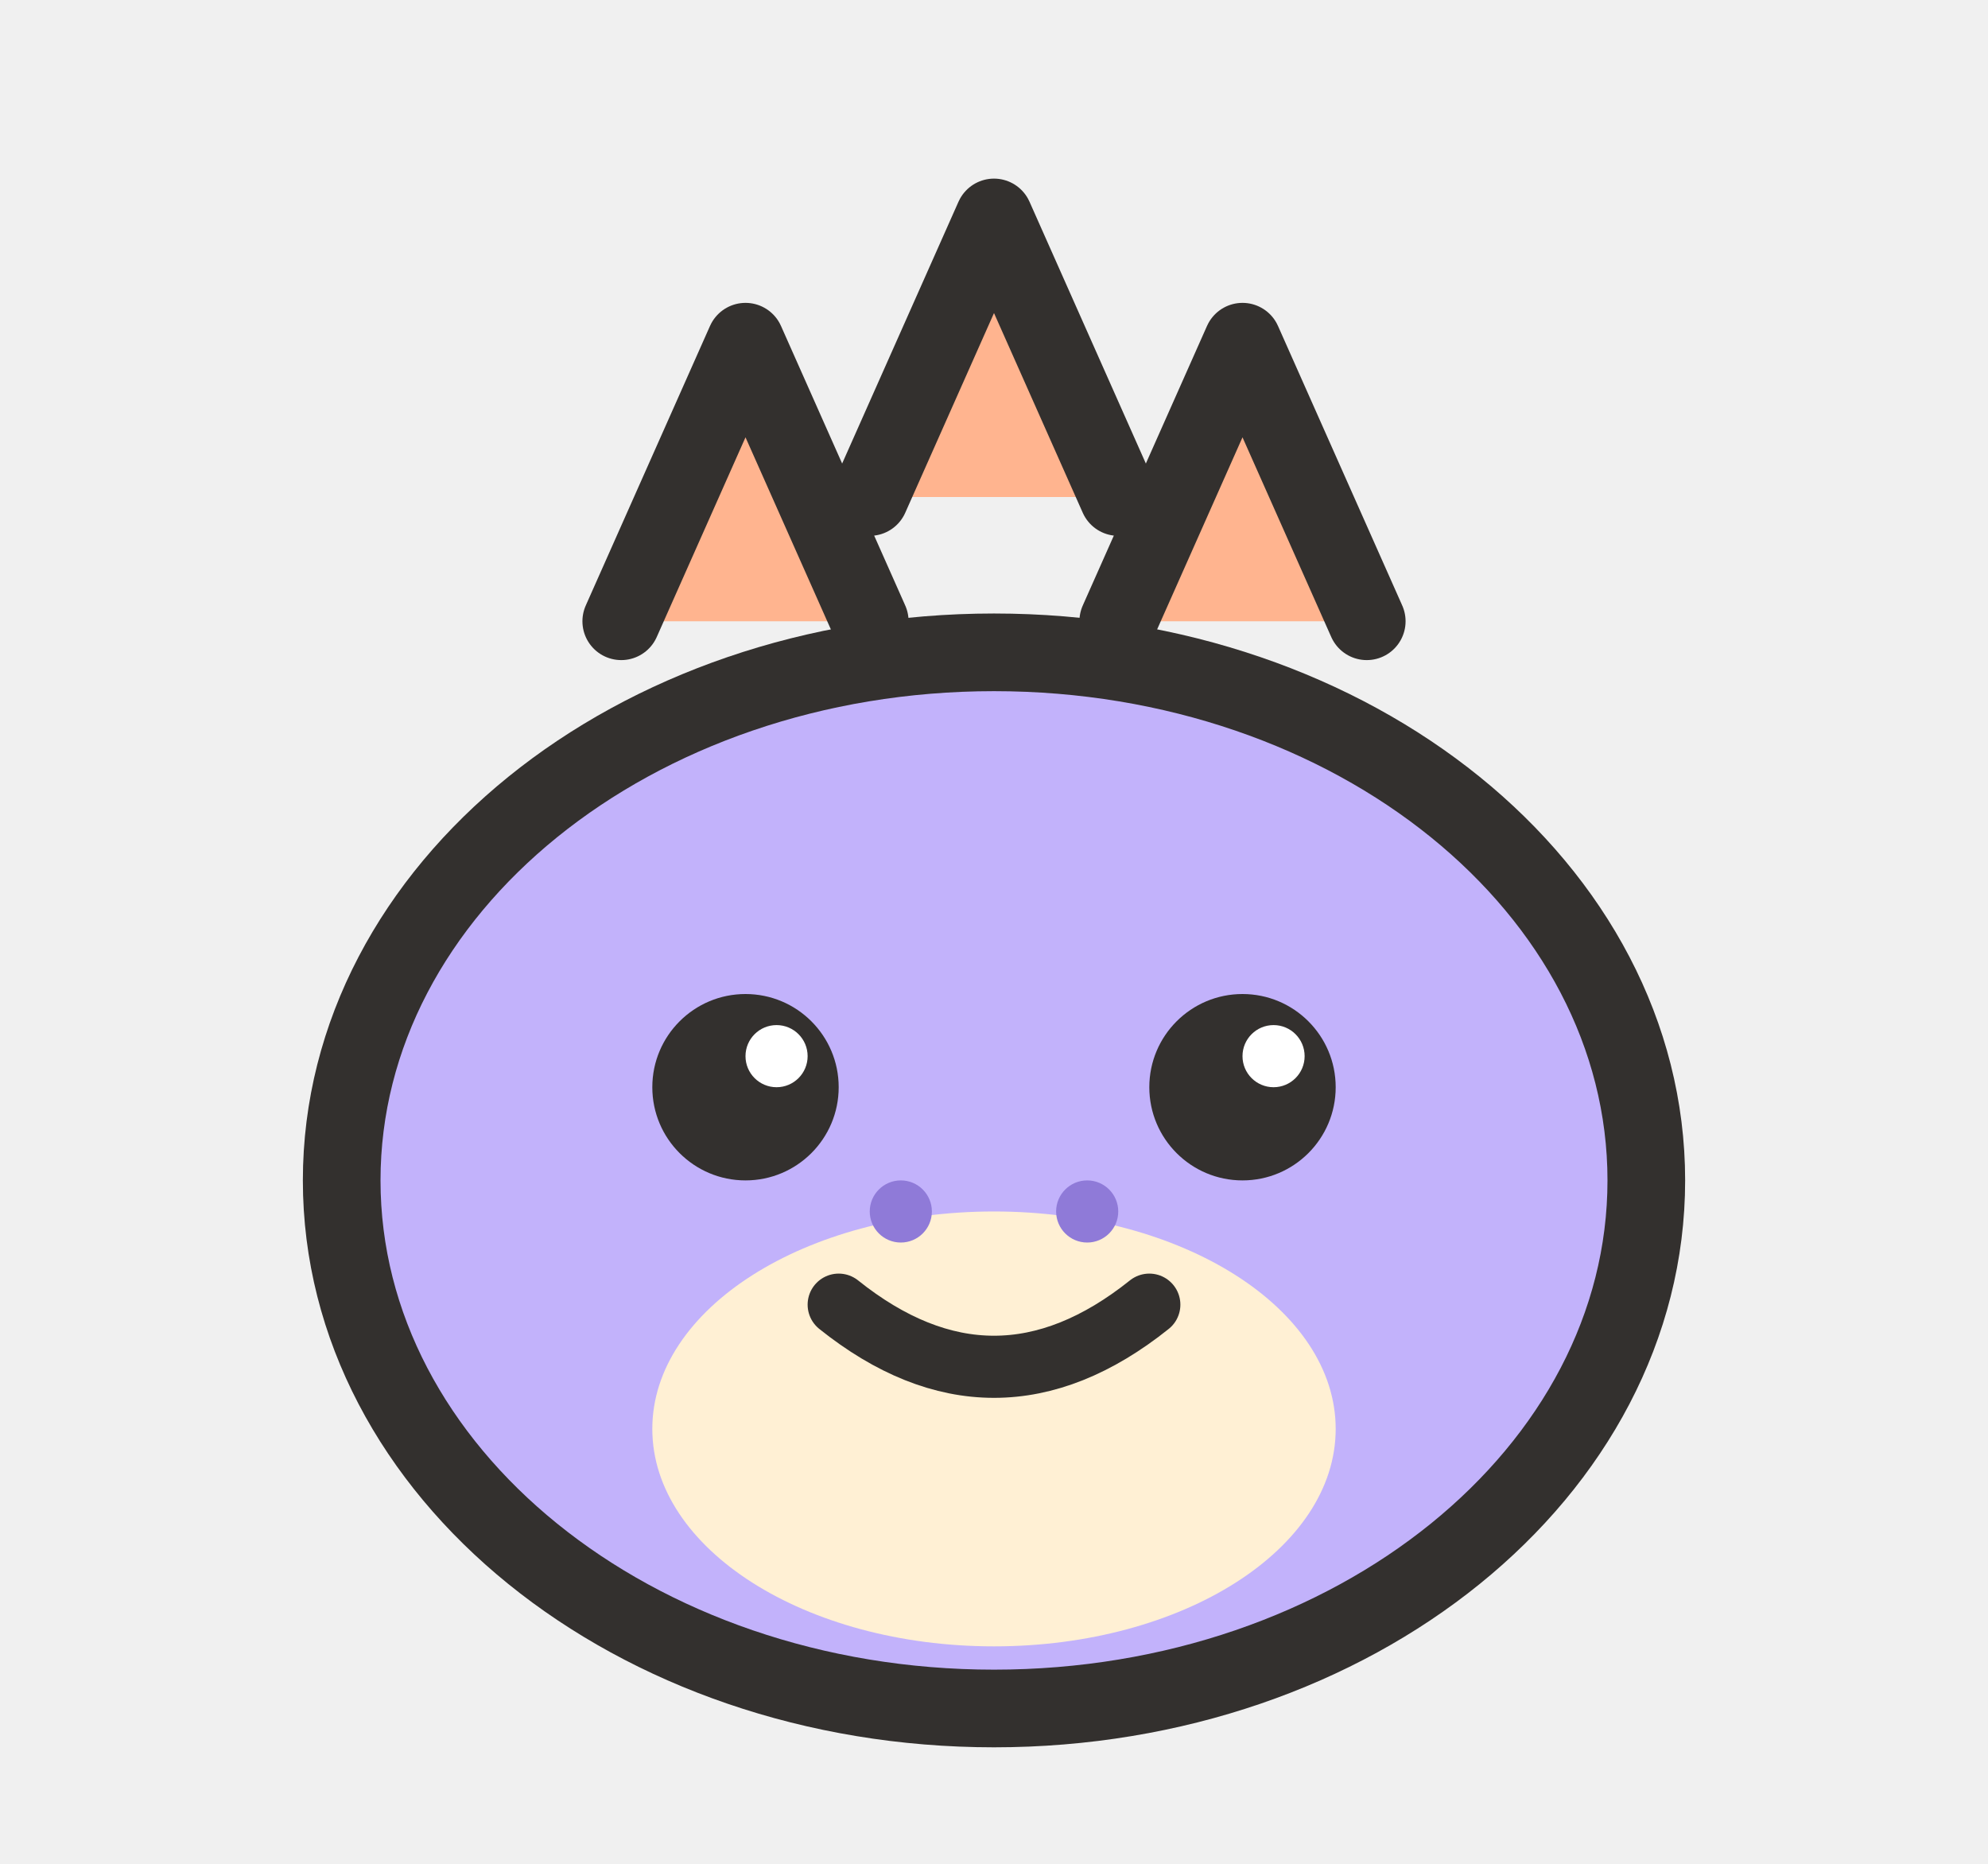
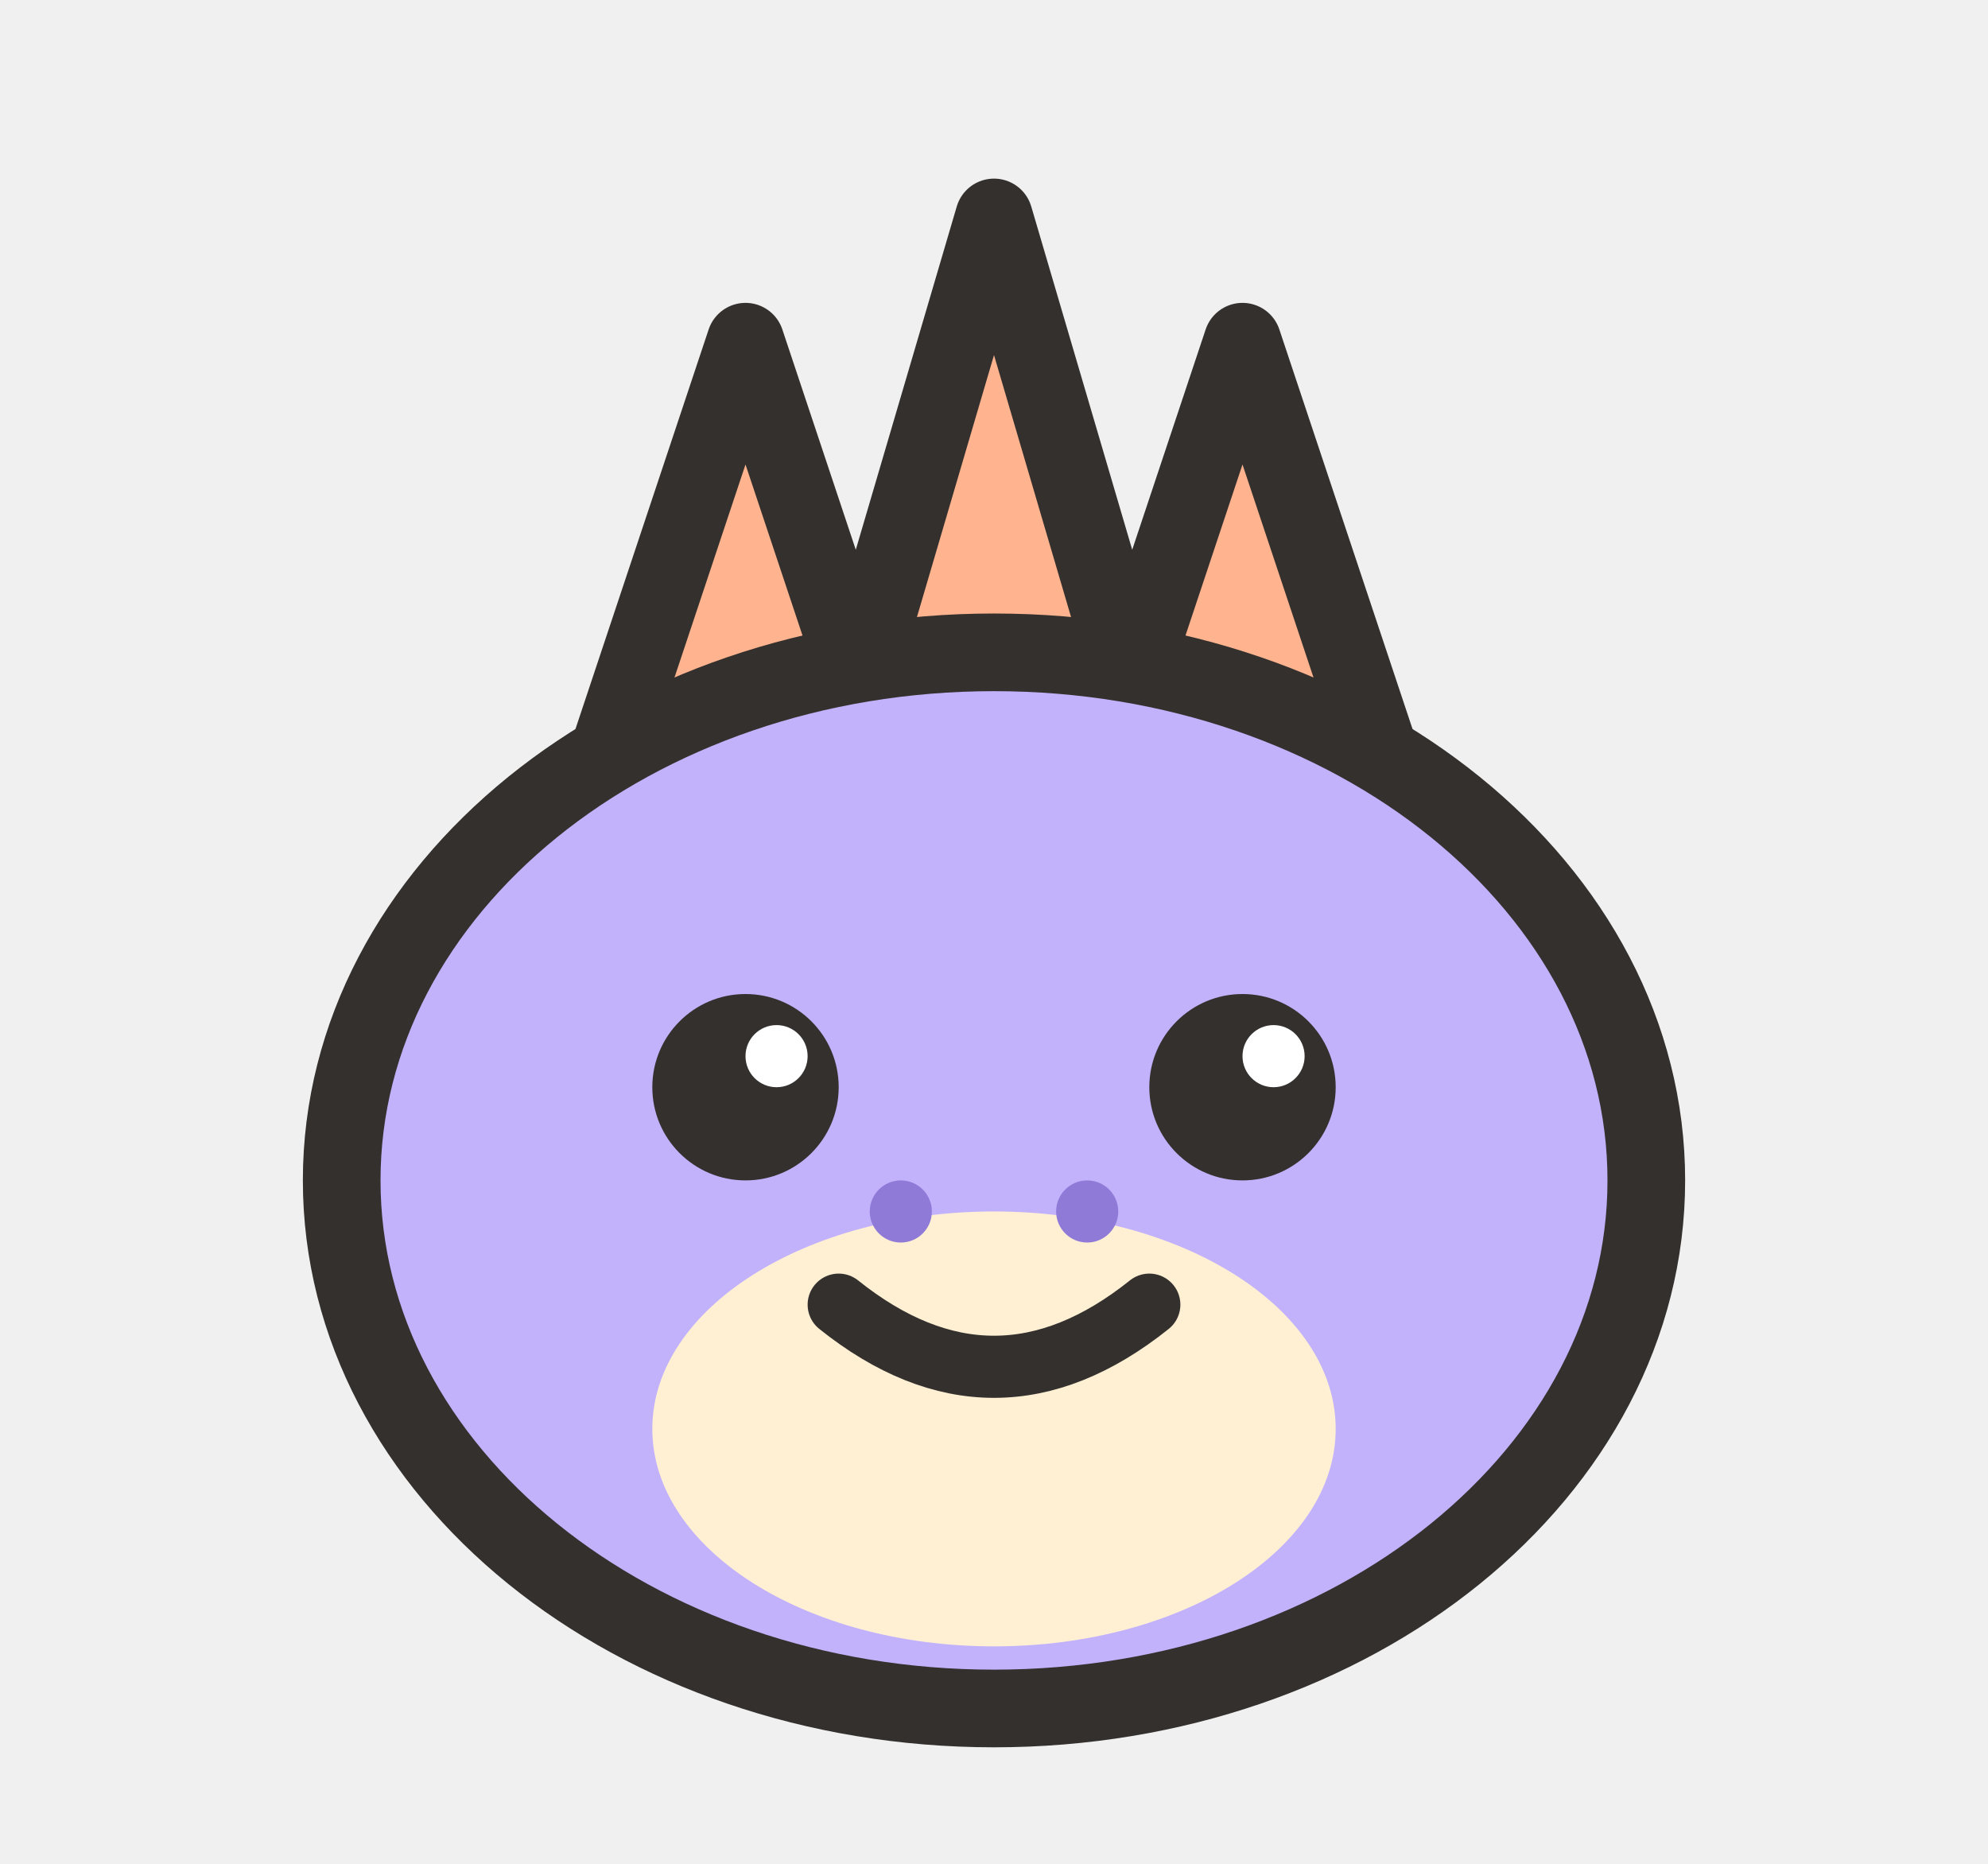
<svg xmlns="http://www.w3.org/2000/svg" viewBox="0 0 64 60">
  <g fill="none" stroke="#33302e" stroke-width="2.5" stroke-linejoin="round" stroke-linecap="round">
-     <path d="M20 20l4-9 4 9M28 16l4-9 4 9M36 20l4-9 4 9" fill="#ffb48f" />
+     <path d="M19 26L24 11l5 15zM27 24L32 7l5 17zM35 26L40 11l5 15z" fill="#ffb48f" />
    <ellipse cx="32" cy="38" rx="21" ry="17" fill="#c2b2fb" />
    <ellipse cx="32" cy="46" rx="11" ry="7" fill="#fff0d4" stroke="none" />
    <path d="M27 42q5 4 10 0" fill="none" stroke-width="2" />
  </g>
  <circle cx="24" cy="35" r="3" fill="#33302e" />
  <circle cx="40" cy="35" r="3" fill="#33302e" />
  <circle cx="25" cy="34" r="1" fill="#ffffff" />
  <circle cx="41" cy="34" r="1" fill="#ffffff" />
  <circle cx="29" cy="39" r="1" fill="#8f7ad8" />
  <circle cx="35" cy="39" r="1" fill="#8f7ad8" />
</svg>
